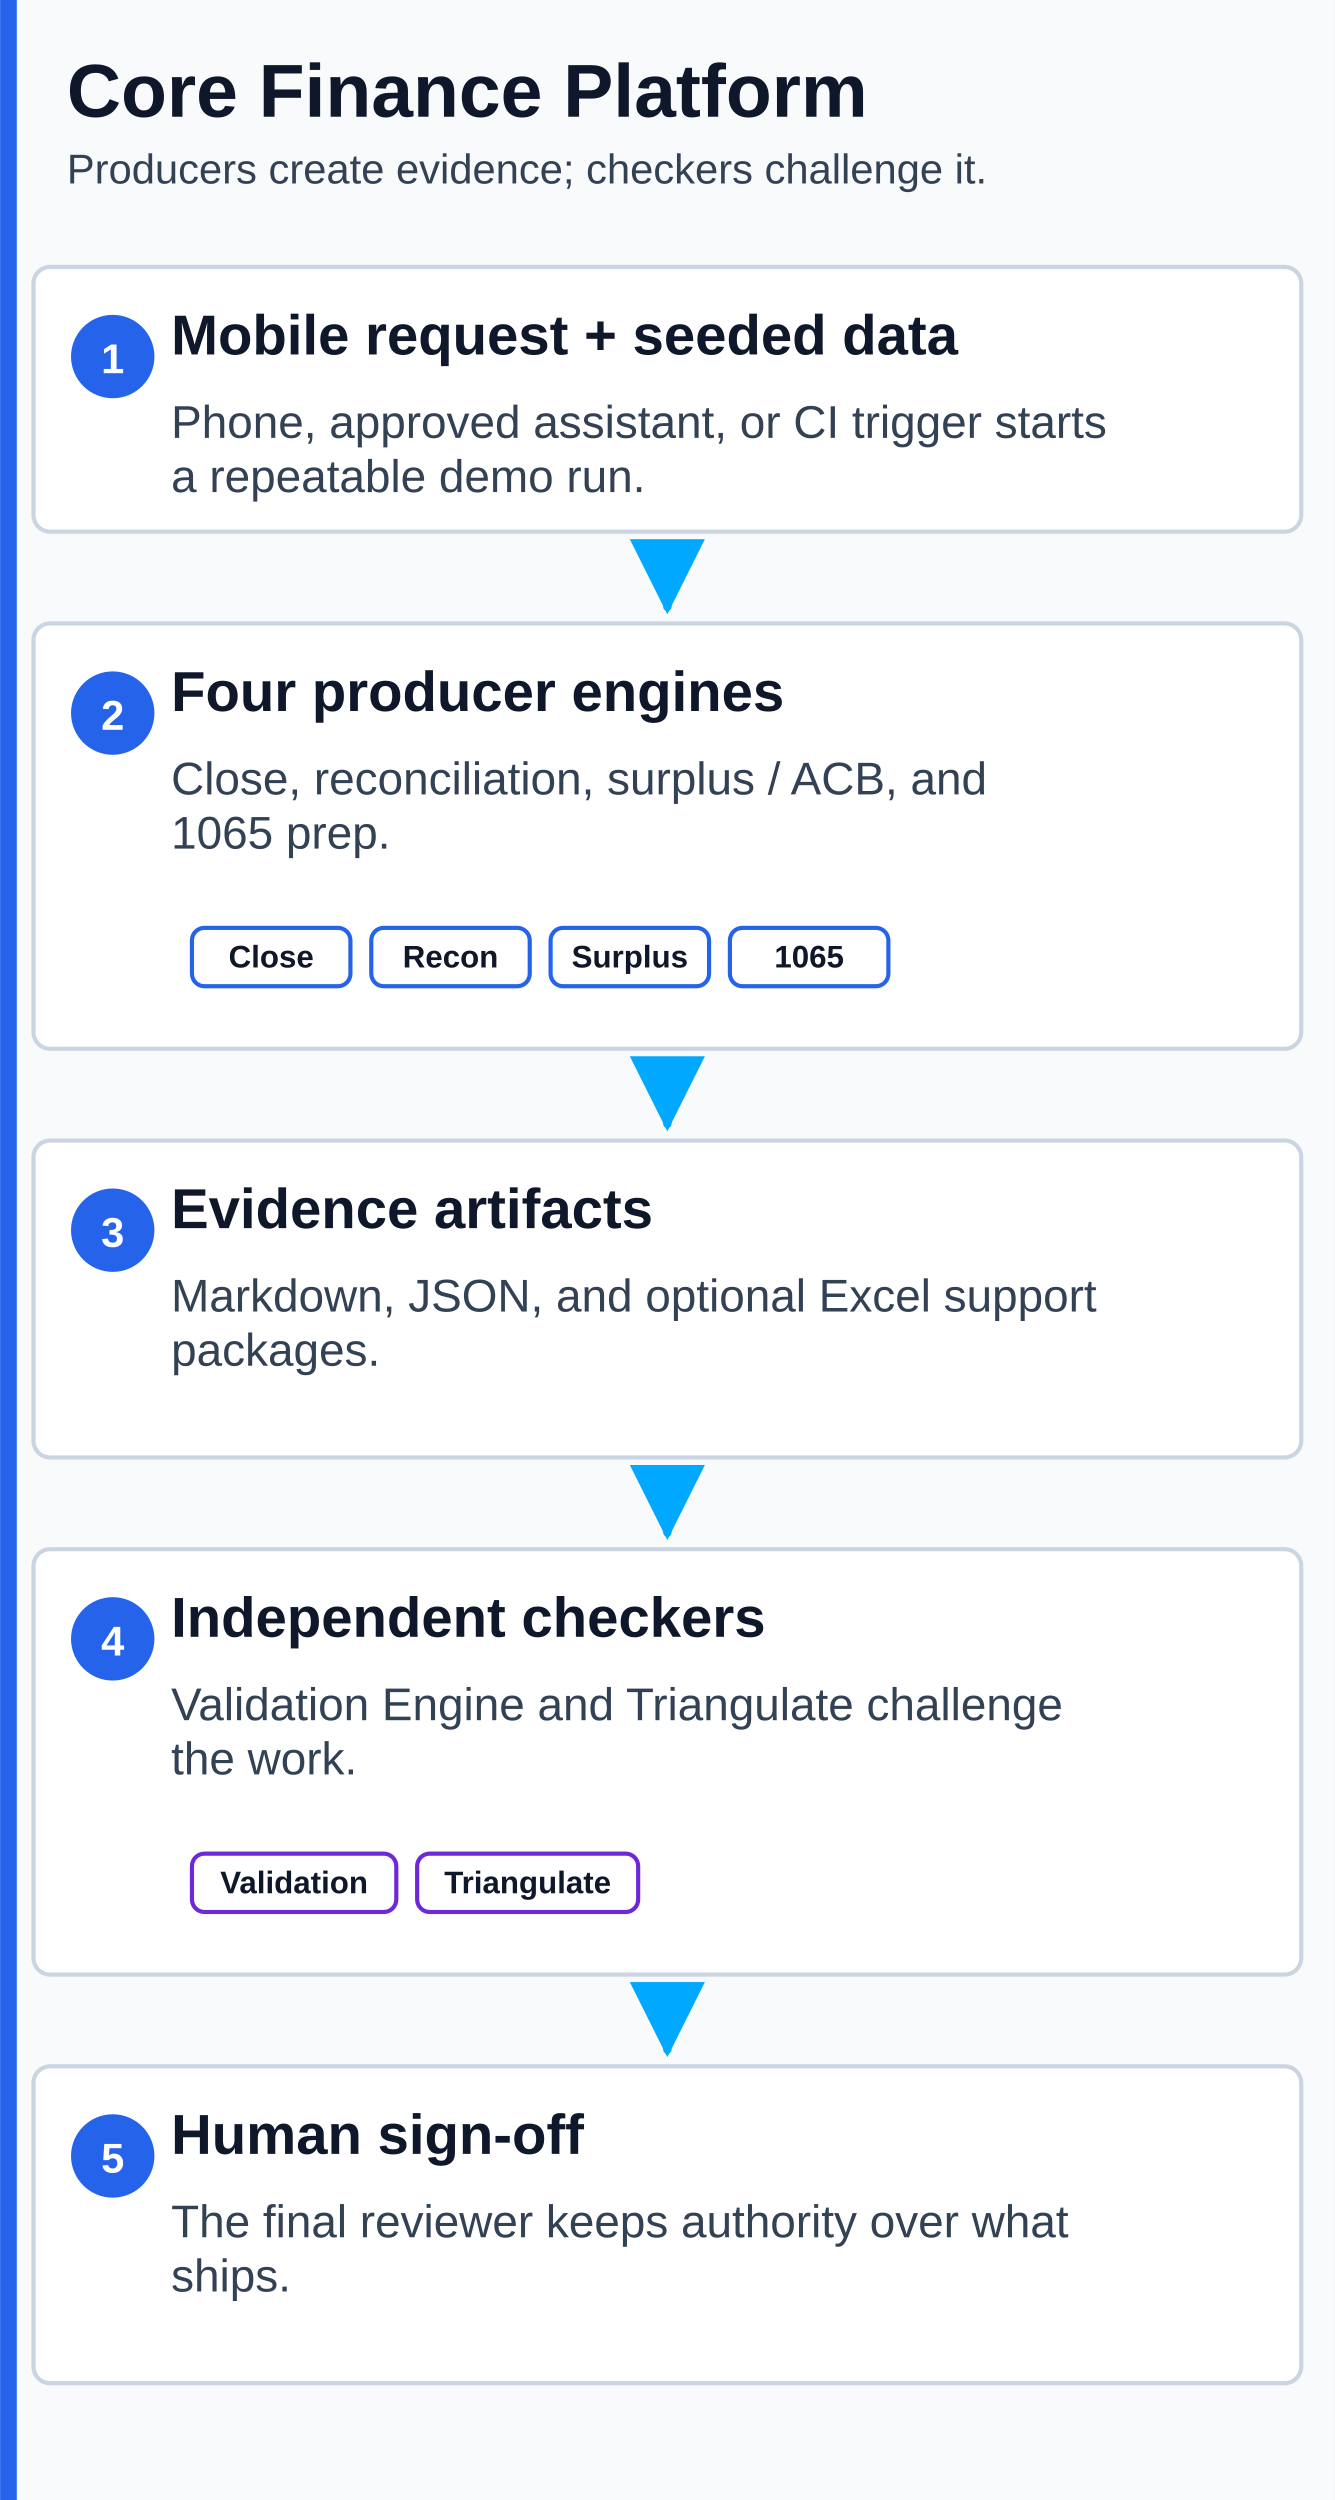
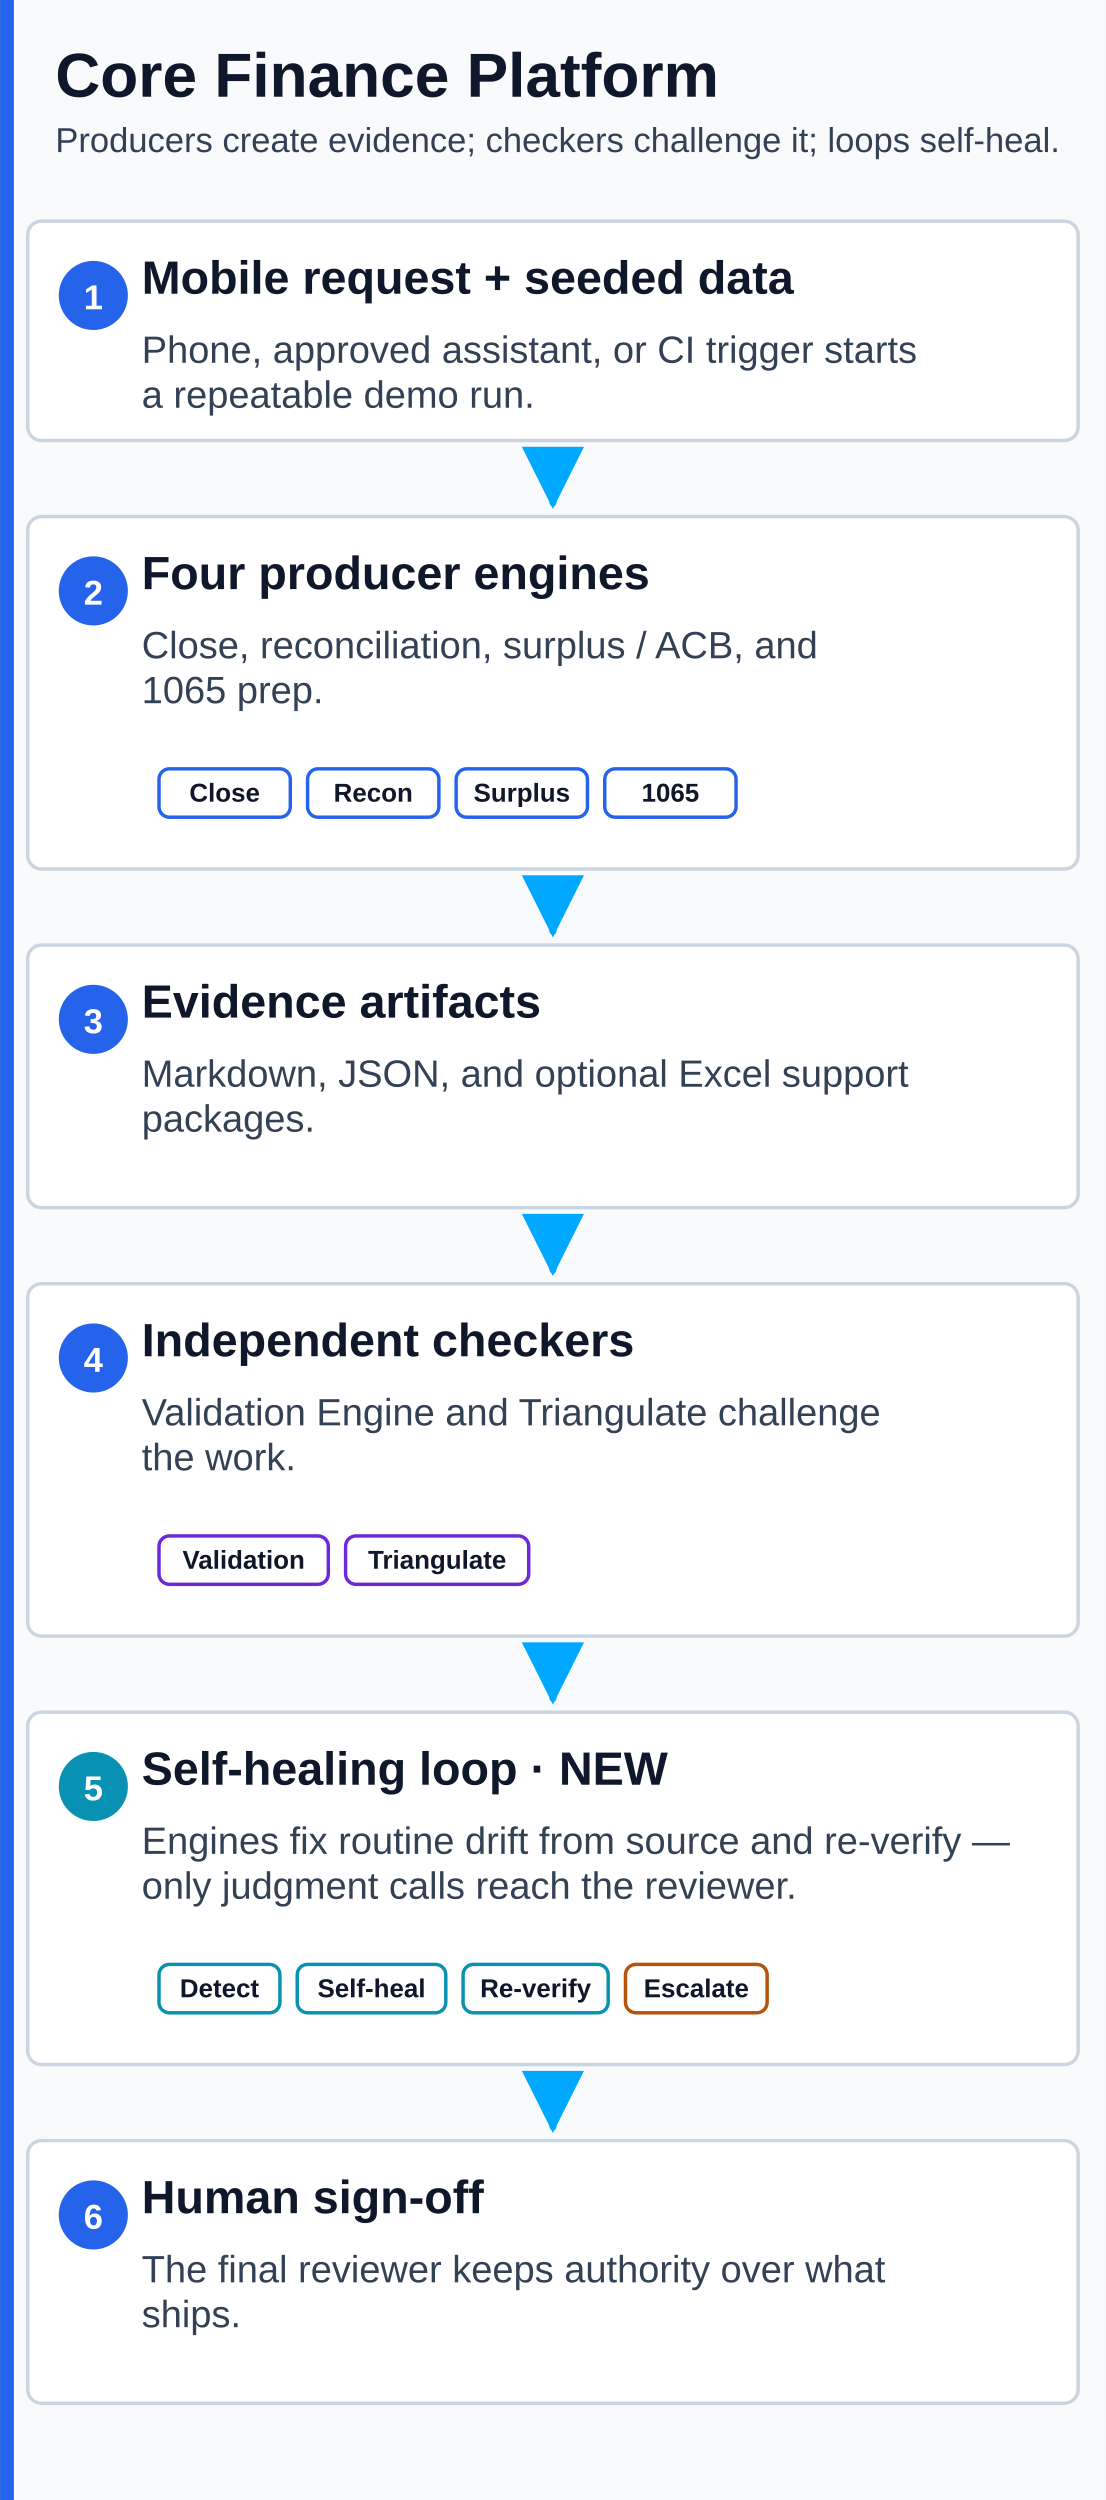
- <svg xmlns="http://www.w3.org/2000/svg" viewBox="0 0 640 1199" width="1300" height="2435" role="img" aria-label="Core Finance Platform" text-rendering="geometricPrecision" shape-rendering="geometricPrecision">
+ <svg xmlns="http://www.w3.org/2000/svg" viewBox="0 0 640 1447" width="1300" height="2939" role="img" aria-label="Core Finance Platform" text-rendering="geometricPrecision" shape-rendering="geometricPrecision">
  <defs>
    <filter id="green-explode" x="-35%" y="-55%" width="170%" height="210%">
      <feGaussianBlur stdDeviation="5.2" result="greenBlur" />
      <feColorMatrix in="greenBlur" type="matrix" values="0 0 0 0 0 0 0 0 0 1 0 0 0 0 0.34 0 0 0 1 0" result="greenGlow" />
      <feMerge>
        <feMergeNode in="greenGlow" />
        <feMergeNode in="SourceGraphic" />
      </feMerge>
    </filter>
    <linearGradient id="diamond-blue" x1="0" x2="1" y1="0" y2="0">
      <stop offset="0" stop-color="#006dff" />
      <stop offset="0.42" stop-color="#eefcff" />
      <stop offset="0.68" stop-color="#ffffff" />
      <stop offset="1" stop-color="#00e5ff" />
    </linearGradient>
    <filter id="diamond-glow" x="-95%" y="-95%" width="290%" height="290%">
      <feGaussianBlur stdDeviation="4.8" result="blur" />
      <feColorMatrix in="blur" type="matrix" values="0 0 0 0 0 0 0 0 0 0.78 0 0 0 0 1 0 0 0 1 0" result="blueBlur" />
      <feMerge>
        <feMergeNode in="blueBlur" />
        <feMergeNode in="SourceGraphic" />
      </feMerge>
    </filter>
    <marker id="arrow-2563eb" viewBox="0 0 10 10" refX="9" refY="5" markerWidth="9" markerHeight="9" orient="auto">
      <path d="M0,0 L10,5 L0,10 Z" fill="#00a8ff" />
    </marker>
    <marker id="arrow-0891b2" viewBox="0 0 10 10" refX="9" refY="5" markerWidth="9" markerHeight="9" orient="auto">
      <path d="M0,0 L10,5 L0,10 Z" fill="#00a8ff" />
    </marker>
    <marker id="arrow-15803d" viewBox="0 0 10 10" refX="9" refY="5" markerWidth="9" markerHeight="9" orient="auto">
      <path d="M0,0 L10,5 L0,10 Z" fill="#00a8ff" />
    </marker>
    <marker id="arrow-b45309" viewBox="0 0 10 10" refX="9" refY="5" markerWidth="9" markerHeight="9" orient="auto">
      <path d="M0,0 L10,5 L0,10 Z" fill="#00a8ff" />
    </marker>
    <marker id="arrow-6d28d9" viewBox="0 0 10 10" refX="9" refY="5" markerWidth="9" markerHeight="9" orient="auto">
      <path d="M0,0 L10,5 L0,10 Z" fill="#00a8ff" />
    </marker>
    <style>
  .t { font-family: 'Segoe UI', Arial, sans-serif; }
  .title { font-size: 36px; font-weight: 850; fill: #0f172a; }
  .subtitle { font-size: 20px; fill: #334155; }
  .step-title { font-size: 27px; font-weight: 820; fill: #0f172a; }
  .body { font-size: 22px; fill: #334155; }
  .small { font-size: 18px; fill: #475569; }
  .chip { font-size: 15px; font-weight: 780; fill: #0f172a; }
  .num { font-size: 20px; font-weight: 900; fill: #ffffff; }
  .metric { font-size: 42px; font-weight: 900; fill: #0f172a; }

  @keyframes flowCardPulse {
    0%, 100% { fill: #ffffff; fill-opacity: 1; stroke-width: 2; filter: none; transform: scale(1); }
    4% { fill: #dcfce7; fill-opacity: .92; stroke: #22c55e; stroke-width: 4; filter: url(#green-explode); transform: scale(1.004); }
    8% { fill: #39ff88; fill-opacity: .62; stroke: #00ff66; stroke-width: 6; filter: url(#green-explode); transform: scale(1.012); }
    12% { fill: #bbf7d0; fill-opacity: .82; stroke: #00d45a; stroke-width: 4; filter: url(#green-explode); transform: scale(1.004); }
    18% { fill: #ffffff; fill-opacity: 1; stroke-width: 2; filter: none; transform: scale(1); }
  }
  @keyframes chipPulse {
    0%, 100% { fill: #ffffff; fill-opacity: 1; filter: none; transform: scale(1); }
    5% { fill: #dcfce7; fill-opacity: .95; stroke: #22c55e; filter: url(#green-explode); transform: scale(1.01); }
    9% { fill: #39ff88; fill-opacity: .76; stroke: #00ff66; filter: url(#green-explode); transform: scale(1.035); }
    15% { fill: #ffffff; fill-opacity: 1; filter: none; transform: scale(1); }
  }
  @keyframes traceFlow {
    to { stroke-dashoffset: -52; }
  }
  .flow-trace { stroke: #00a8ff; stroke-width: 10; stroke-linecap: round; stroke-dasharray: 20 36; opacity: .9; animation: traceFlow 4.4s linear infinite; filter: url(#diamond-glow); }
  .flow-diamond { filter: url(#diamond-glow); }
  .trace-1 { animation-delay: 0s; }
  .trace-2 { animation-delay: 1.1s; }
  .trace-3 { animation-delay: 2.2s; }
  .trace-4 { animation-delay: 3.3s; }
  .trace-5 { animation-delay: 4.4s; }
  .trace-6 { animation-delay: 5.5s; }
  .flow-card { transform-box: fill-box; transform-origin: center; animation: flowCardPulse 10.8s ease-in-out infinite; }
  .chip-pill { transform-box: fill-box; transform-origin: center; animation: chipPulse 10.8s ease-in-out infinite; }
  .flow-card-1, .chip-step-1 { animation-delay: 0s; }
  .flow-card-2, .chip-step-2 { animation-delay: 1.35s; }
  .flow-card-3, .chip-step-3 { animation-delay: 2.7s; }
  .flow-card-4, .chip-step-4 { animation-delay: 4.05s; }
  .flow-card-5, .chip-step-5 { animation-delay: 5.4s; }
  .flow-card-6, .chip-step-6 { animation-delay: 6.75s; }
  .flow-particle { pointer-events: none; }
  .green-burst { pointer-events: none; }
  @media (prefers-reduced-motion: reduce) {
    .flow-card, .chip-pill, .flow-trace, .data-beacon { animation: none; }
    .flow-particle, .flow-trace { display: none; }
    .green-burst { display: none; }
  }

</style>
  </defs>
-   <rect width="640" height="1199" rx="0" fill="#f8fafc" />
-   <rect x="0" y="0" width="8" height="1199" fill="#2563eb" />
+   <rect width="640" height="1447" rx="0" fill="#f8fafc" />
+   <rect x="0" y="0" width="8" height="1447" fill="#2563eb" />
  <text x="32" y="56" class="t title">Core Finance Platform</text>
-   <text x="32" y="88" class="t subtitle" text-anchor="start">Producers create evidence; checkers challenge it.</text>
+   <text x="32" y="88" class="t subtitle" text-anchor="start">Producers create evidence; checkers challenge it; loops self-heal.</text>
  <rect class="flow-card flow-card-1" x="16" y="128" width="608" height="127" rx="8" fill="#ffffff" stroke="#cbd5e1" stroke-width="2" />
  <rect class="green-burst green-burst-card-1" x="16" y="128" width="608" height="127" rx="8" fill="#39ff88" fill-opacity="0" stroke="#00ff66" stroke-opacity="0" stroke-width="0" filter="url(#green-explode)" pointer-events="none">
    <animate attributeName="fill-opacity" values="0;0;.86;.66;0;0" keyTimes="0;0.03;0.08;0.2;0.34;1" dur="10.8s" begin="0.0s" repeatCount="indefinite" />
    <animate attributeName="stroke-opacity" values="0;0;1;.82;0;0" keyTimes="0;0.03;0.08;0.2;0.34;1" dur="10.8s" begin="0.0s" repeatCount="indefinite" />
    <animate attributeName="stroke-width" values="0;0;8;5;0;0" keyTimes="0;0.03;0.08;0.2;0.34;1" dur="10.8s" begin="0.0s" repeatCount="indefinite" />
  </rect>
  <circle cx="54" cy="171" r="20" fill="#2563eb" />
  <text x="54" y="179" class="t num" text-anchor="middle">1</text>
  <text x="82" y="170" class="t step-title" text-anchor="start">Mobile request + seeded data</text>
  <text x="82" y="210" class="t body" text-anchor="start">Phone, approved assistant, or CI trigger starts</text>
  <text x="82" y="236" class="t body" text-anchor="start">a repeatable demo run.</text>
  <rect class="flow-card flow-card-2" x="16" y="299" width="608" height="204" rx="8" fill="#ffffff" stroke="#cbd5e1" stroke-width="2" />
  <rect class="green-burst green-burst-card-2" x="16" y="299" width="608" height="204" rx="8" fill="#39ff88" fill-opacity="0" stroke="#00ff66" stroke-opacity="0" stroke-width="0" filter="url(#green-explode)" pointer-events="none">
    <animate attributeName="fill-opacity" values="0;0;.86;.66;0;0" keyTimes="0;0.03;0.08;0.2;0.34;1" dur="10.8s" begin="1.35s" repeatCount="indefinite" />
    <animate attributeName="stroke-opacity" values="0;0;1;.82;0;0" keyTimes="0;0.03;0.08;0.2;0.34;1" dur="10.8s" begin="1.35s" repeatCount="indefinite" />
    <animate attributeName="stroke-width" values="0;0;8;5;0;0" keyTimes="0;0.03;0.08;0.2;0.34;1" dur="10.8s" begin="1.35s" repeatCount="indefinite" />
  </rect>
  <circle cx="54" cy="342" r="20" fill="#2563eb" />
  <text x="54" y="350" class="t num" text-anchor="middle">2</text>
  <text x="82" y="341" class="t step-title" text-anchor="start">Four producer engines</text>
  <text x="82" y="381" class="t body" text-anchor="start">Close, reconciliation, surplus / ACB, and</text>
  <text x="82" y="407" class="t body" text-anchor="start">1065 prep.</text>
  <rect class="chip-pill chip-step-2" x="92" y="445" width="76" height="28" rx="6" fill="#ffffff" stroke="#2563eb" stroke-width="2" />
  <rect class="green-burst green-burst-chip-2" x="92" y="445" width="76" height="28" rx="6" fill="#39ff88" fill-opacity="0" stroke="#00ff66" stroke-opacity="0" stroke-width="0" filter="url(#green-explode)" pointer-events="none">
    <animate attributeName="fill-opacity" values="0;0;.9;.66;0;0" keyTimes="0;0.03;0.08;0.2;0.34;1" dur="10.8s" begin="1.35s" repeatCount="indefinite" />
    <animate attributeName="stroke-opacity" values="0;0;1;.82;0;0" keyTimes="0;0.03;0.08;0.2;0.34;1" dur="10.8s" begin="1.35s" repeatCount="indefinite" />
    <animate attributeName="stroke-width" values="0;0;4;5;0;0" keyTimes="0;0.03;0.08;0.2;0.34;1" dur="10.8s" begin="1.35s" repeatCount="indefinite" />
  </rect>
  <text x="130.0" y="464" class="t chip" text-anchor="middle">Close</text>
  <rect class="chip-pill chip-step-2" x="178" y="445" width="76" height="28" rx="6" fill="#ffffff" stroke="#2563eb" stroke-width="2" />
  <rect class="green-burst green-burst-chip-2" x="178" y="445" width="76" height="28" rx="6" fill="#39ff88" fill-opacity="0" stroke="#00ff66" stroke-opacity="0" stroke-width="0" filter="url(#green-explode)" pointer-events="none">
    <animate attributeName="fill-opacity" values="0;0;.9;.66;0;0" keyTimes="0;0.03;0.08;0.2;0.34;1" dur="10.8s" begin="1.35s" repeatCount="indefinite" />
    <animate attributeName="stroke-opacity" values="0;0;1;.82;0;0" keyTimes="0;0.03;0.08;0.2;0.34;1" dur="10.8s" begin="1.35s" repeatCount="indefinite" />
    <animate attributeName="stroke-width" values="0;0;4;5;0;0" keyTimes="0;0.03;0.08;0.2;0.34;1" dur="10.8s" begin="1.35s" repeatCount="indefinite" />
  </rect>
  <text x="216.0" y="464" class="t chip" text-anchor="middle">Recon</text>
  <rect class="chip-pill chip-step-2" x="264" y="445" width="76" height="28" rx="6" fill="#ffffff" stroke="#2563eb" stroke-width="2" />
  <rect class="green-burst green-burst-chip-2" x="264" y="445" width="76" height="28" rx="6" fill="#39ff88" fill-opacity="0" stroke="#00ff66" stroke-opacity="0" stroke-width="0" filter="url(#green-explode)" pointer-events="none">
    <animate attributeName="fill-opacity" values="0;0;.9;.66;0;0" keyTimes="0;0.03;0.08;0.2;0.34;1" dur="10.8s" begin="1.35s" repeatCount="indefinite" />
    <animate attributeName="stroke-opacity" values="0;0;1;.82;0;0" keyTimes="0;0.03;0.08;0.2;0.34;1" dur="10.8s" begin="1.35s" repeatCount="indefinite" />
    <animate attributeName="stroke-width" values="0;0;4;5;0;0" keyTimes="0;0.03;0.08;0.2;0.34;1" dur="10.8s" begin="1.35s" repeatCount="indefinite" />
  </rect>
  <text x="302.0" y="464" class="t chip" text-anchor="middle">Surplus</text>
  <rect class="chip-pill chip-step-2" x="350" y="445" width="76" height="28" rx="6" fill="#ffffff" stroke="#2563eb" stroke-width="2" />
  <rect class="green-burst green-burst-chip-2" x="350" y="445" width="76" height="28" rx="6" fill="#39ff88" fill-opacity="0" stroke="#00ff66" stroke-opacity="0" stroke-width="0" filter="url(#green-explode)" pointer-events="none">
    <animate attributeName="fill-opacity" values="0;0;.9;.66;0;0" keyTimes="0;0.03;0.08;0.2;0.34;1" dur="10.8s" begin="1.35s" repeatCount="indefinite" />
    <animate attributeName="stroke-opacity" values="0;0;1;.82;0;0" keyTimes="0;0.03;0.08;0.2;0.34;1" dur="10.8s" begin="1.35s" repeatCount="indefinite" />
    <animate attributeName="stroke-width" values="0;0;4;5;0;0" keyTimes="0;0.03;0.08;0.2;0.34;1" dur="10.8s" begin="1.35s" repeatCount="indefinite" />
  </rect>
  <text x="388.0" y="464" class="t chip" text-anchor="middle">1065</text>
  <rect class="flow-card flow-card-3" x="16" y="547" width="608" height="152" rx="8" fill="#ffffff" stroke="#cbd5e1" stroke-width="2" />
  <rect class="green-burst green-burst-card-3" x="16" y="547" width="608" height="152" rx="8" fill="#39ff88" fill-opacity="0" stroke="#00ff66" stroke-opacity="0" stroke-width="0" filter="url(#green-explode)" pointer-events="none">
    <animate attributeName="fill-opacity" values="0;0;.86;.66;0;0" keyTimes="0;0.03;0.08;0.2;0.34;1" dur="10.8s" begin="2.7s" repeatCount="indefinite" />
    <animate attributeName="stroke-opacity" values="0;0;1;.82;0;0" keyTimes="0;0.03;0.08;0.2;0.34;1" dur="10.8s" begin="2.7s" repeatCount="indefinite" />
    <animate attributeName="stroke-width" values="0;0;8;5;0;0" keyTimes="0;0.03;0.08;0.2;0.34;1" dur="10.8s" begin="2.7s" repeatCount="indefinite" />
  </rect>
  <circle cx="54" cy="590" r="20" fill="#2563eb" />
  <text x="54" y="598" class="t num" text-anchor="middle">3</text>
  <text x="82" y="589" class="t step-title" text-anchor="start">Evidence artifacts</text>
  <text x="82" y="629" class="t body" text-anchor="start">Markdown, JSON, and optional Excel support</text>
  <text x="82" y="655" class="t body" text-anchor="start">packages.</text>
  <rect class="flow-card flow-card-4" x="16" y="743" width="608" height="204" rx="8" fill="#ffffff" stroke="#cbd5e1" stroke-width="2" />
  <rect class="green-burst green-burst-card-4" x="16" y="743" width="608" height="204" rx="8" fill="#39ff88" fill-opacity="0" stroke="#00ff66" stroke-opacity="0" stroke-width="0" filter="url(#green-explode)" pointer-events="none">
    <animate attributeName="fill-opacity" values="0;0;.86;.66;0;0" keyTimes="0;0.03;0.08;0.2;0.34;1" dur="10.8s" begin="4.05s" repeatCount="indefinite" />
    <animate attributeName="stroke-opacity" values="0;0;1;.82;0;0" keyTimes="0;0.03;0.08;0.2;0.34;1" dur="10.8s" begin="4.05s" repeatCount="indefinite" />
    <animate attributeName="stroke-width" values="0;0;8;5;0;0" keyTimes="0;0.03;0.08;0.2;0.34;1" dur="10.8s" begin="4.05s" repeatCount="indefinite" />
  </rect>
  <circle cx="54" cy="786" r="20" fill="#2563eb" />
  <text x="54" y="794" class="t num" text-anchor="middle">4</text>
  <text x="82" y="785" class="t step-title" text-anchor="start">Independent checkers</text>
  <text x="82" y="825" class="t body" text-anchor="start">Validation Engine and Triangulate challenge</text>
  <text x="82" y="851" class="t body" text-anchor="start">the work.</text>
  <rect class="chip-pill chip-step-4" x="92" y="889" width="98" height="28" rx="6" fill="#ffffff" stroke="#6d28d9" stroke-width="2" />
  <rect class="green-burst green-burst-chip-4" x="92" y="889" width="98" height="28" rx="6" fill="#39ff88" fill-opacity="0" stroke="#00ff66" stroke-opacity="0" stroke-width="0" filter="url(#green-explode)" pointer-events="none">
    <animate attributeName="fill-opacity" values="0;0;.9;.66;0;0" keyTimes="0;0.03;0.08;0.2;0.34;1" dur="10.8s" begin="4.05s" repeatCount="indefinite" />
    <animate attributeName="stroke-opacity" values="0;0;1;.82;0;0" keyTimes="0;0.03;0.08;0.2;0.34;1" dur="10.8s" begin="4.05s" repeatCount="indefinite" />
    <animate attributeName="stroke-width" values="0;0;4;5;0;0" keyTimes="0;0.03;0.08;0.2;0.34;1" dur="10.8s" begin="4.05s" repeatCount="indefinite" />
  </rect>
  <text x="141.0" y="908" class="t chip" text-anchor="middle">Validation</text>
  <rect class="chip-pill chip-step-4" x="200" y="889" width="106" height="28" rx="6" fill="#ffffff" stroke="#6d28d9" stroke-width="2" />
  <rect class="green-burst green-burst-chip-4" x="200" y="889" width="106" height="28" rx="6" fill="#39ff88" fill-opacity="0" stroke="#00ff66" stroke-opacity="0" stroke-width="0" filter="url(#green-explode)" pointer-events="none">
    <animate attributeName="fill-opacity" values="0;0;.9;.66;0;0" keyTimes="0;0.03;0.08;0.2;0.34;1" dur="10.8s" begin="4.05s" repeatCount="indefinite" />
    <animate attributeName="stroke-opacity" values="0;0;1;.82;0;0" keyTimes="0;0.03;0.08;0.2;0.34;1" dur="10.8s" begin="4.05s" repeatCount="indefinite" />
    <animate attributeName="stroke-width" values="0;0;4;5;0;0" keyTimes="0;0.03;0.08;0.2;0.34;1" dur="10.8s" begin="4.05s" repeatCount="indefinite" />
  </rect>
  <text x="253.0" y="908" class="t chip" text-anchor="middle">Triangulate</text>
-   <rect class="flow-card flow-card-5" x="16" y="991" width="608" height="152" rx="8" fill="#ffffff" stroke="#cbd5e1" stroke-width="2" />
-   <rect class="green-burst green-burst-card-5" x="16" y="991" width="608" height="152" rx="8" fill="#39ff88" fill-opacity="0" stroke="#00ff66" stroke-opacity="0" stroke-width="0" filter="url(#green-explode)" pointer-events="none">
+   <rect class="flow-card flow-card-5" x="16" y="991" width="608" height="204" rx="8" fill="#ffffff" stroke="#cbd5e1" stroke-width="2" />
+   <rect class="green-burst" x="16" y="991" width="608" height="204" rx="8" fill="#39ff88" fill-opacity="0" stroke="#00ff66" stroke-opacity="0" stroke-width="0" filter="url(#green-explode)" pointer-events="none">
    <animate attributeName="fill-opacity" values="0;0;.86;.66;0;0" keyTimes="0;0.03;0.08;0.2;0.34;1" dur="10.8s" begin="5.4s" repeatCount="indefinite" />
    <animate attributeName="stroke-opacity" values="0;0;1;.82;0;0" keyTimes="0;0.03;0.08;0.2;0.34;1" dur="10.8s" begin="5.4s" repeatCount="indefinite" />
    <animate attributeName="stroke-width" values="0;0;8;5;0;0" keyTimes="0;0.03;0.08;0.2;0.34;1" dur="10.8s" begin="5.4s" repeatCount="indefinite" />
  </rect>
-   <circle cx="54" cy="1034" r="20" fill="#2563eb" />
+   <circle cx="54" cy="1034" r="20" fill="#0891b2" />
  <text x="54" y="1042" class="t num" text-anchor="middle">5</text>
-   <text x="82" y="1033" class="t step-title" text-anchor="start">Human sign-off</text>
-   <text x="82" y="1073" class="t body" text-anchor="start">The final reviewer keeps authority over what</text>
-   <text x="82" y="1099" class="t body" text-anchor="start">ships.</text>
+   <text x="82" y="1033" class="t step-title" text-anchor="start">Self-healing loop  ·  NEW</text>
+   <text x="82" y="1073" class="t body" text-anchor="start">Engines fix routine drift from source and re-verify —</text>
+   <text x="82" y="1099" class="t body" text-anchor="start">only judgment calls reach the reviewer.</text>
+   <rect class="chip-pill chip-step-5" x="92" y="1137" width="70" height="28" rx="6" fill="#ffffff" stroke="#0891b2" stroke-width="2" />
+   <rect class="green-burst" x="92" y="1137" width="70" height="28" rx="6" fill="#39ff88" fill-opacity="0" stroke="#00ff66" stroke-opacity="0" stroke-width="0" filter="url(#green-explode)" pointer-events="none">
+     <animate attributeName="fill-opacity" values="0;0;.9;.66;0;0" keyTimes="0;0.03;0.08;0.2;0.34;1" dur="10.8s" begin="5.4s" repeatCount="indefinite" />
+     <animate attributeName="stroke-opacity" values="0;0;1;.82;0;0" keyTimes="0;0.03;0.08;0.2;0.34;1" dur="10.8s" begin="5.4s" repeatCount="indefinite" />
+     <animate attributeName="stroke-width" values="0;0;4;5;0;0" keyTimes="0;0.03;0.08;0.2;0.34;1" dur="10.8s" begin="5.4s" repeatCount="indefinite" />
+   </rect>
+   <text x="127.0" y="1156" class="t chip" text-anchor="middle">Detect</text>
+   <rect class="chip-pill chip-step-5" x="172" y="1137" width="86" height="28" rx="6" fill="#ffffff" stroke="#0891b2" stroke-width="2" />
+   <rect class="green-burst" x="172" y="1137" width="86" height="28" rx="6" fill="#39ff88" fill-opacity="0" stroke="#00ff66" stroke-opacity="0" stroke-width="0" filter="url(#green-explode)" pointer-events="none">
+     <animate attributeName="fill-opacity" values="0;0;.9;.66;0;0" keyTimes="0;0.03;0.08;0.2;0.34;1" dur="10.8s" begin="5.4s" repeatCount="indefinite" />
+     <animate attributeName="stroke-opacity" values="0;0;1;.82;0;0" keyTimes="0;0.03;0.08;0.2;0.34;1" dur="10.8s" begin="5.4s" repeatCount="indefinite" />
+     <animate attributeName="stroke-width" values="0;0;4;5;0;0" keyTimes="0;0.03;0.08;0.2;0.34;1" dur="10.8s" begin="5.4s" repeatCount="indefinite" />
+   </rect>
+   <text x="215.0" y="1156" class="t chip" text-anchor="middle">Self-heal</text>
+   <rect class="chip-pill chip-step-5" x="268" y="1137" width="84" height="28" rx="6" fill="#ffffff" stroke="#0891b2" stroke-width="2" />
+   <rect class="green-burst" x="268" y="1137" width="84" height="28" rx="6" fill="#39ff88" fill-opacity="0" stroke="#00ff66" stroke-opacity="0" stroke-width="0" filter="url(#green-explode)" pointer-events="none">
+     <animate attributeName="fill-opacity" values="0;0;.9;.66;0;0" keyTimes="0;0.03;0.08;0.2;0.34;1" dur="10.8s" begin="5.4s" repeatCount="indefinite" />
+     <animate attributeName="stroke-opacity" values="0;0;1;.82;0;0" keyTimes="0;0.03;0.08;0.2;0.34;1" dur="10.8s" begin="5.4s" repeatCount="indefinite" />
+     <animate attributeName="stroke-width" values="0;0;4;5;0;0" keyTimes="0;0.03;0.08;0.2;0.34;1" dur="10.8s" begin="5.4s" repeatCount="indefinite" />
+   </rect>
+   <text x="310.0" y="1156" class="t chip" text-anchor="middle">Re-verify</text>
+   <rect class="chip-pill chip-step-5" x="362" y="1137" width="82" height="28" rx="6" fill="#ffffff" stroke="#b45309" stroke-width="2" />
+   <rect class="green-burst" x="362" y="1137" width="82" height="28" rx="6" fill="#39ff88" fill-opacity="0" stroke="#00ff66" stroke-opacity="0" stroke-width="0" filter="url(#green-explode)" pointer-events="none">
+     <animate attributeName="fill-opacity" values="0;0;.9;.66;0;0" keyTimes="0;0.03;0.08;0.2;0.34;1" dur="10.8s" begin="5.4s" repeatCount="indefinite" />
+     <animate attributeName="stroke-opacity" values="0;0;1;.82;0;0" keyTimes="0;0.03;0.08;0.2;0.34;1" dur="10.8s" begin="5.4s" repeatCount="indefinite" />
+     <animate attributeName="stroke-width" values="0;0;4;5;0;0" keyTimes="0;0.03;0.08;0.2;0.34;1" dur="10.8s" begin="5.4s" repeatCount="indefinite" />
+   </rect>
+   <text x="403.0" y="1156" class="t chip" text-anchor="middle">Escalate</text>
+   <line class="flow-trace trace-5" x1="320" y1="1203" x2="320" y2="1231" />
+   <line x1="320" y1="1203" x2="320" y2="1231" stroke="#00a8ff" stroke-width="4" stroke-linecap="round" marker-end="url(#arrow-2563eb)" />
+   <g class="flow-particle" opacity="0">
+     <polygon class="flow-diamond" points="0,-9 9,0 0,9 -9,0" fill="url(#diamond-blue)" stroke="#ffffff" stroke-width="1.8" />
+     <circle r="2.2" fill="#ffffff" />
+     <animateMotion dur="10.8s" begin="5.4s" repeatCount="indefinite" path="M320,1203 L320,1231" />
+     <animate attributeName="opacity" values="0;0;1;1;0;0" keyTimes="0;0.03;0.08;0.16;0.22;1" dur="10.8s" begin="5.4s" repeatCount="indefinite" />
+   </g>
+   <rect class="flow-card flow-card-6" x="16" y="1239" width="608" height="152" rx="8" fill="#ffffff" stroke="#cbd5e1" stroke-width="2" />
+   <rect class="green-burst green-burst-card-6" x="16" y="1239" width="608" height="152" rx="8" fill="#39ff88" fill-opacity="0" stroke="#00ff66" stroke-opacity="0" stroke-width="0" filter="url(#green-explode)" pointer-events="none">
+     <animate attributeName="fill-opacity" values="0;0;.86;.66;0;0" keyTimes="0;0.03;0.08;0.2;0.34;1" dur="10.8s" begin="6.75s" repeatCount="indefinite" />
+     <animate attributeName="stroke-opacity" values="0;0;1;.82;0;0" keyTimes="0;0.03;0.08;0.2;0.34;1" dur="10.8s" begin="6.75s" repeatCount="indefinite" />
+     <animate attributeName="stroke-width" values="0;0;8;5;0;0" keyTimes="0;0.03;0.08;0.2;0.34;1" dur="10.8s" begin="6.75s" repeatCount="indefinite" />
+   </rect>
+   <circle cx="54" cy="1282" r="20" fill="#2563eb" />
+   <text x="54" y="1290" class="t num" text-anchor="middle">6</text>
+   <text x="82" y="1281" class="t step-title" text-anchor="start">Human sign-off</text>
+   <text x="82" y="1321" class="t body" text-anchor="start">The final reviewer keeps authority over what</text>
+   <text x="82" y="1347" class="t body" text-anchor="start">ships.</text>
  <line class="flow-trace trace-1" x1="320" y1="263" x2="320" y2="291" />
  <line x1="320" y1="263" x2="320" y2="291" stroke="#00a8ff" stroke-width="4" stroke-linecap="round" marker-end="url(#arrow-2563eb)" />
  <g class="flow-particle flow-particle-1" opacity="0">
    <polygon class="flow-diamond" points="0,-9 9,0 0,9 -9,0" fill="url(#diamond-blue)" stroke="#ffffff" stroke-width="1.8" />
    <circle r="2.2" fill="#ffffff" />
    <animateMotion dur="10.8s" begin="0.0s" repeatCount="indefinite" path="M320,263 L320,291" />
    <animate attributeName="opacity" values="0;0;1;1;0;0" keyTimes="0;0.03;0.08;0.16;0.22;1" dur="10.8s" begin="0.0s" repeatCount="indefinite" />
  </g>
  <line class="flow-trace trace-2" x1="320" y1="511" x2="320" y2="539" />
  <line x1="320" y1="511" x2="320" y2="539" stroke="#00a8ff" stroke-width="4" stroke-linecap="round" marker-end="url(#arrow-2563eb)" />
  <g class="flow-particle flow-particle-2" opacity="0">
    <polygon class="flow-diamond" points="0,-9 9,0 0,9 -9,0" fill="url(#diamond-blue)" stroke="#ffffff" stroke-width="1.8" />
    <circle r="2.2" fill="#ffffff" />
    <animateMotion dur="10.8s" begin="1.35s" repeatCount="indefinite" path="M320,511 L320,539" />
    <animate attributeName="opacity" values="0;0;1;1;0;0" keyTimes="0;0.03;0.08;0.16;0.22;1" dur="10.8s" begin="1.35s" repeatCount="indefinite" />
  </g>
  <line class="flow-trace trace-3" x1="320" y1="707" x2="320" y2="735" />
  <line x1="320" y1="707" x2="320" y2="735" stroke="#00a8ff" stroke-width="4" stroke-linecap="round" marker-end="url(#arrow-2563eb)" />
  <g class="flow-particle flow-particle-3" opacity="0">
    <polygon class="flow-diamond" points="0,-9 9,0 0,9 -9,0" fill="url(#diamond-blue)" stroke="#ffffff" stroke-width="1.8" />
    <circle r="2.2" fill="#ffffff" />
    <animateMotion dur="10.8s" begin="2.7s" repeatCount="indefinite" path="M320,707 L320,735" />
    <animate attributeName="opacity" values="0;0;1;1;0;0" keyTimes="0;0.03;0.08;0.16;0.22;1" dur="10.8s" begin="2.7s" repeatCount="indefinite" />
  </g>
  <line class="flow-trace trace-4" x1="320" y1="955" x2="320" y2="983" />
  <line x1="320" y1="955" x2="320" y2="983" stroke="#00a8ff" stroke-width="4" stroke-linecap="round" marker-end="url(#arrow-2563eb)" />
  <g class="flow-particle flow-particle-4" opacity="0">
    <polygon class="flow-diamond" points="0,-9 9,0 0,9 -9,0" fill="url(#diamond-blue)" stroke="#ffffff" stroke-width="1.8" />
    <circle r="2.2" fill="#ffffff" />
    <animateMotion dur="10.8s" begin="4.05s" repeatCount="indefinite" path="M320,955 L320,983" />
    <animate attributeName="opacity" values="0;0;1;1;0;0" keyTimes="0;0.03;0.08;0.16;0.22;1" dur="10.8s" begin="4.05s" repeatCount="indefinite" />
  </g>
</svg>
